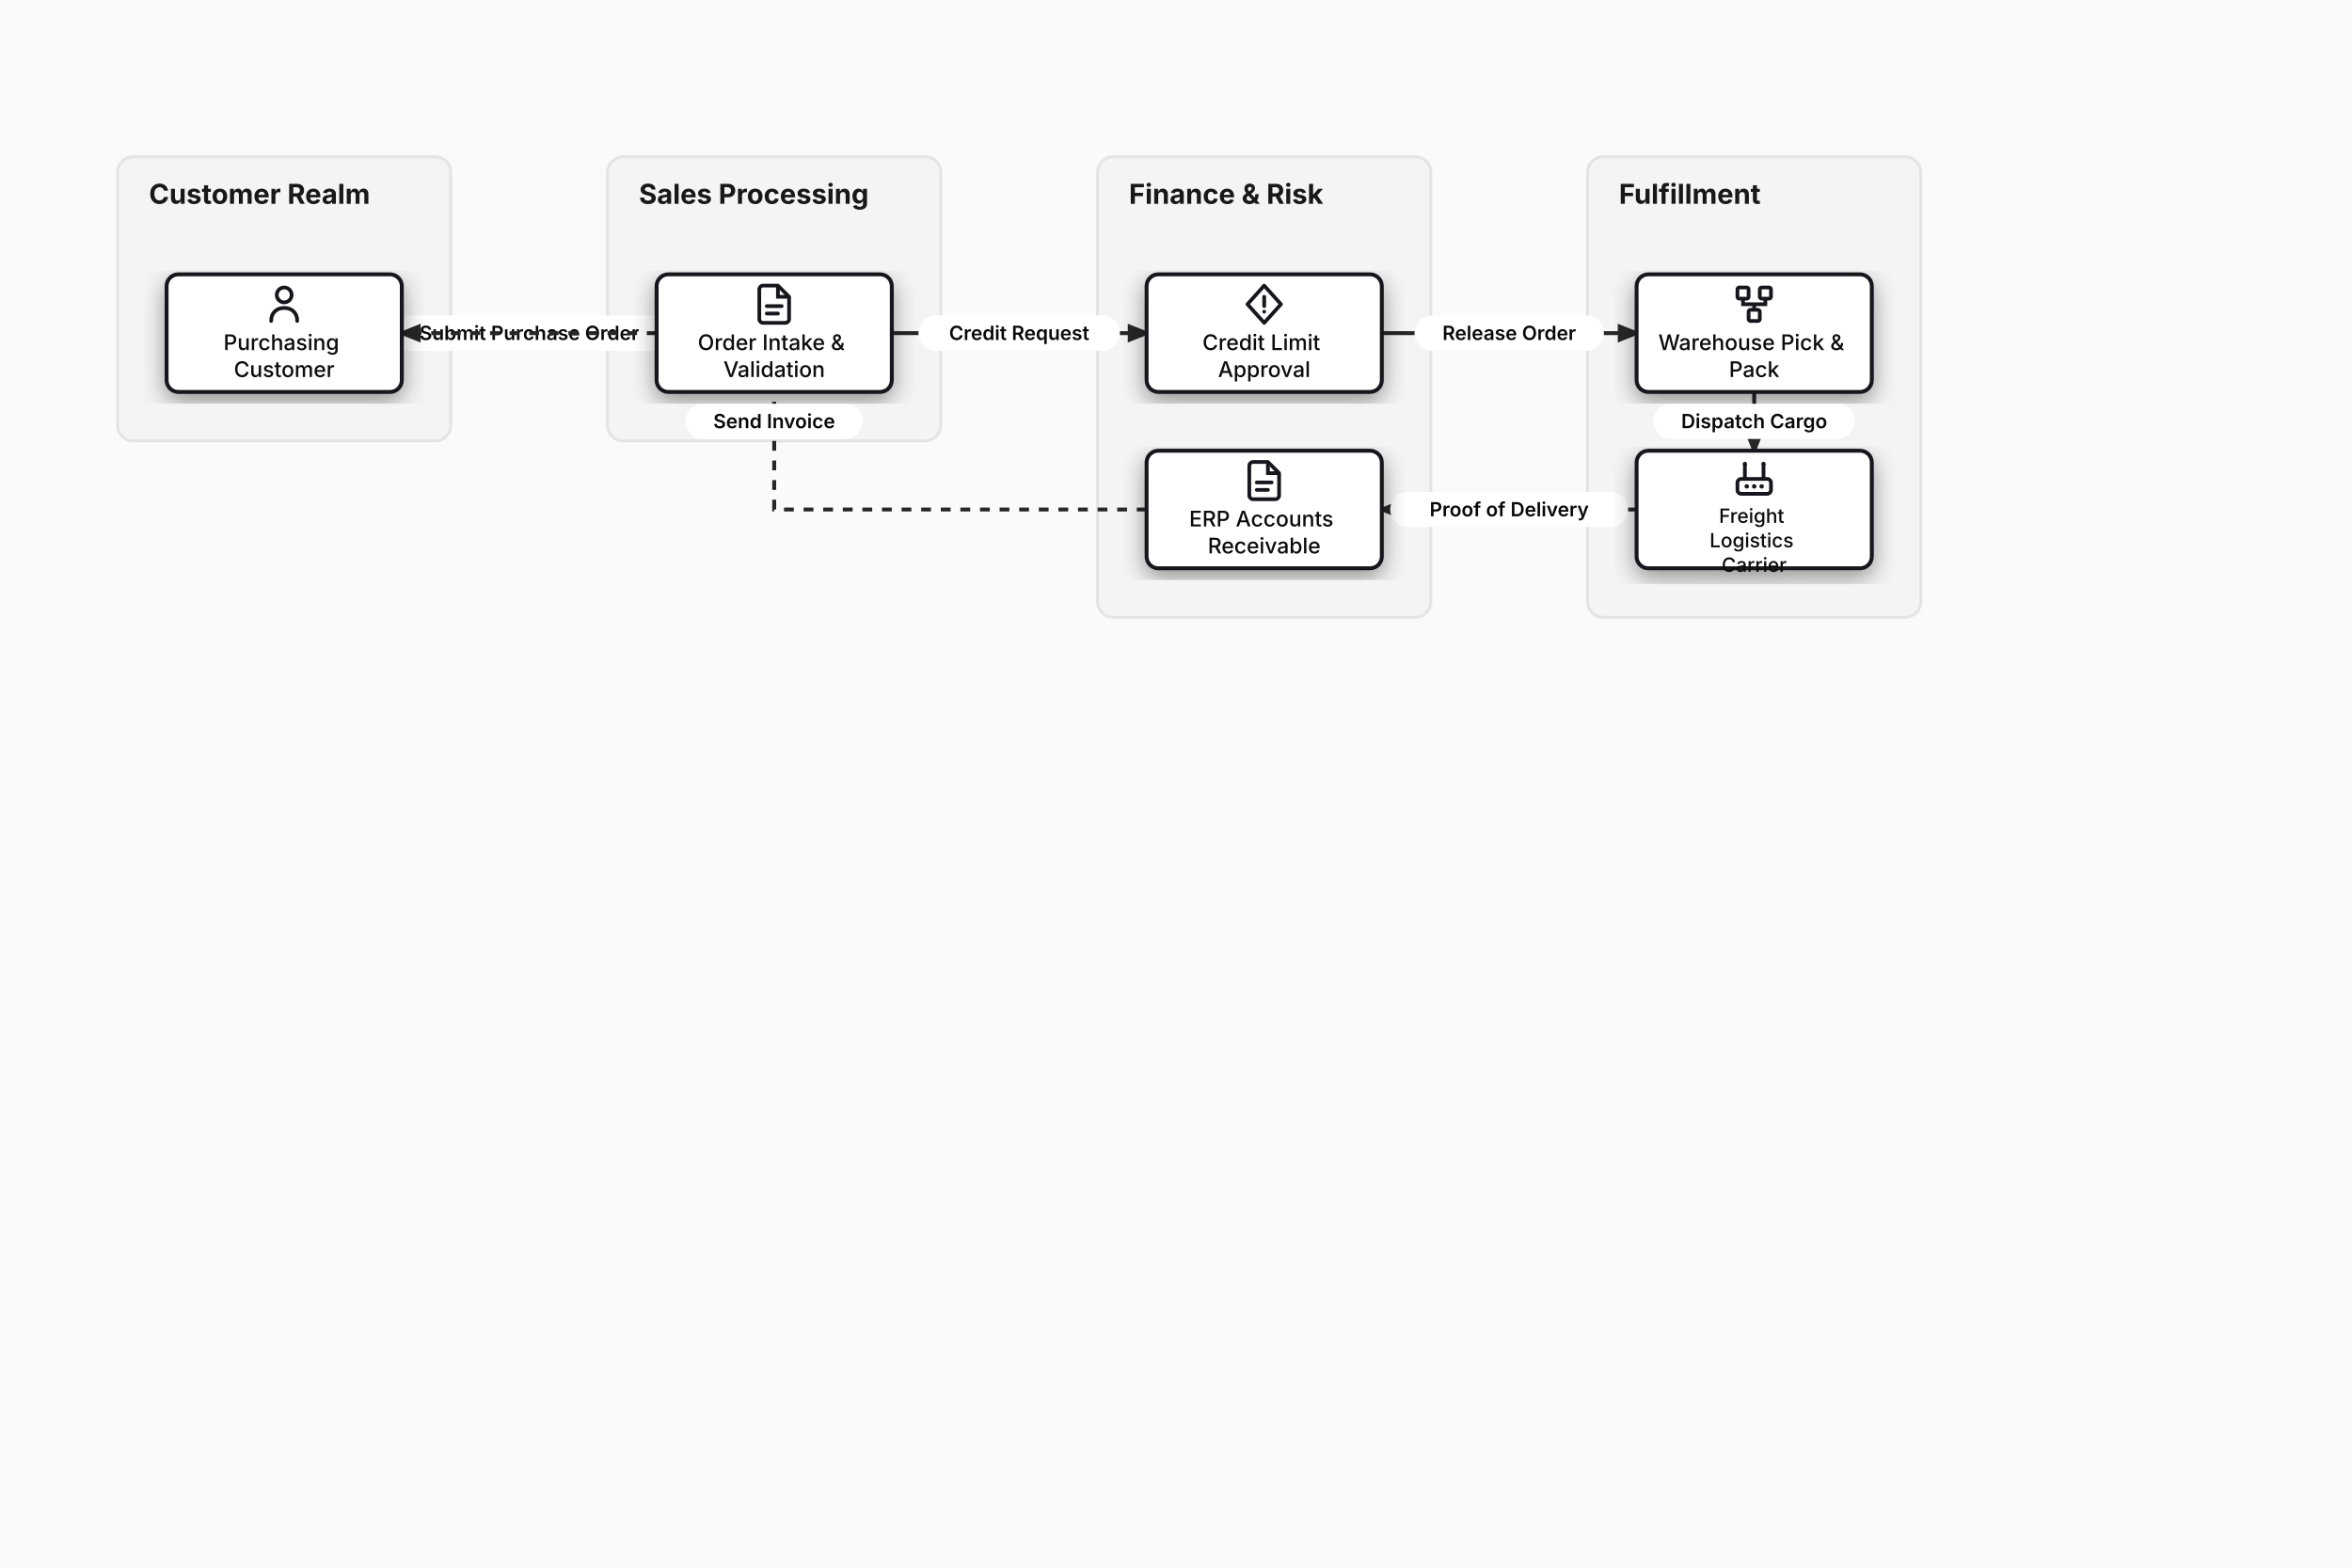
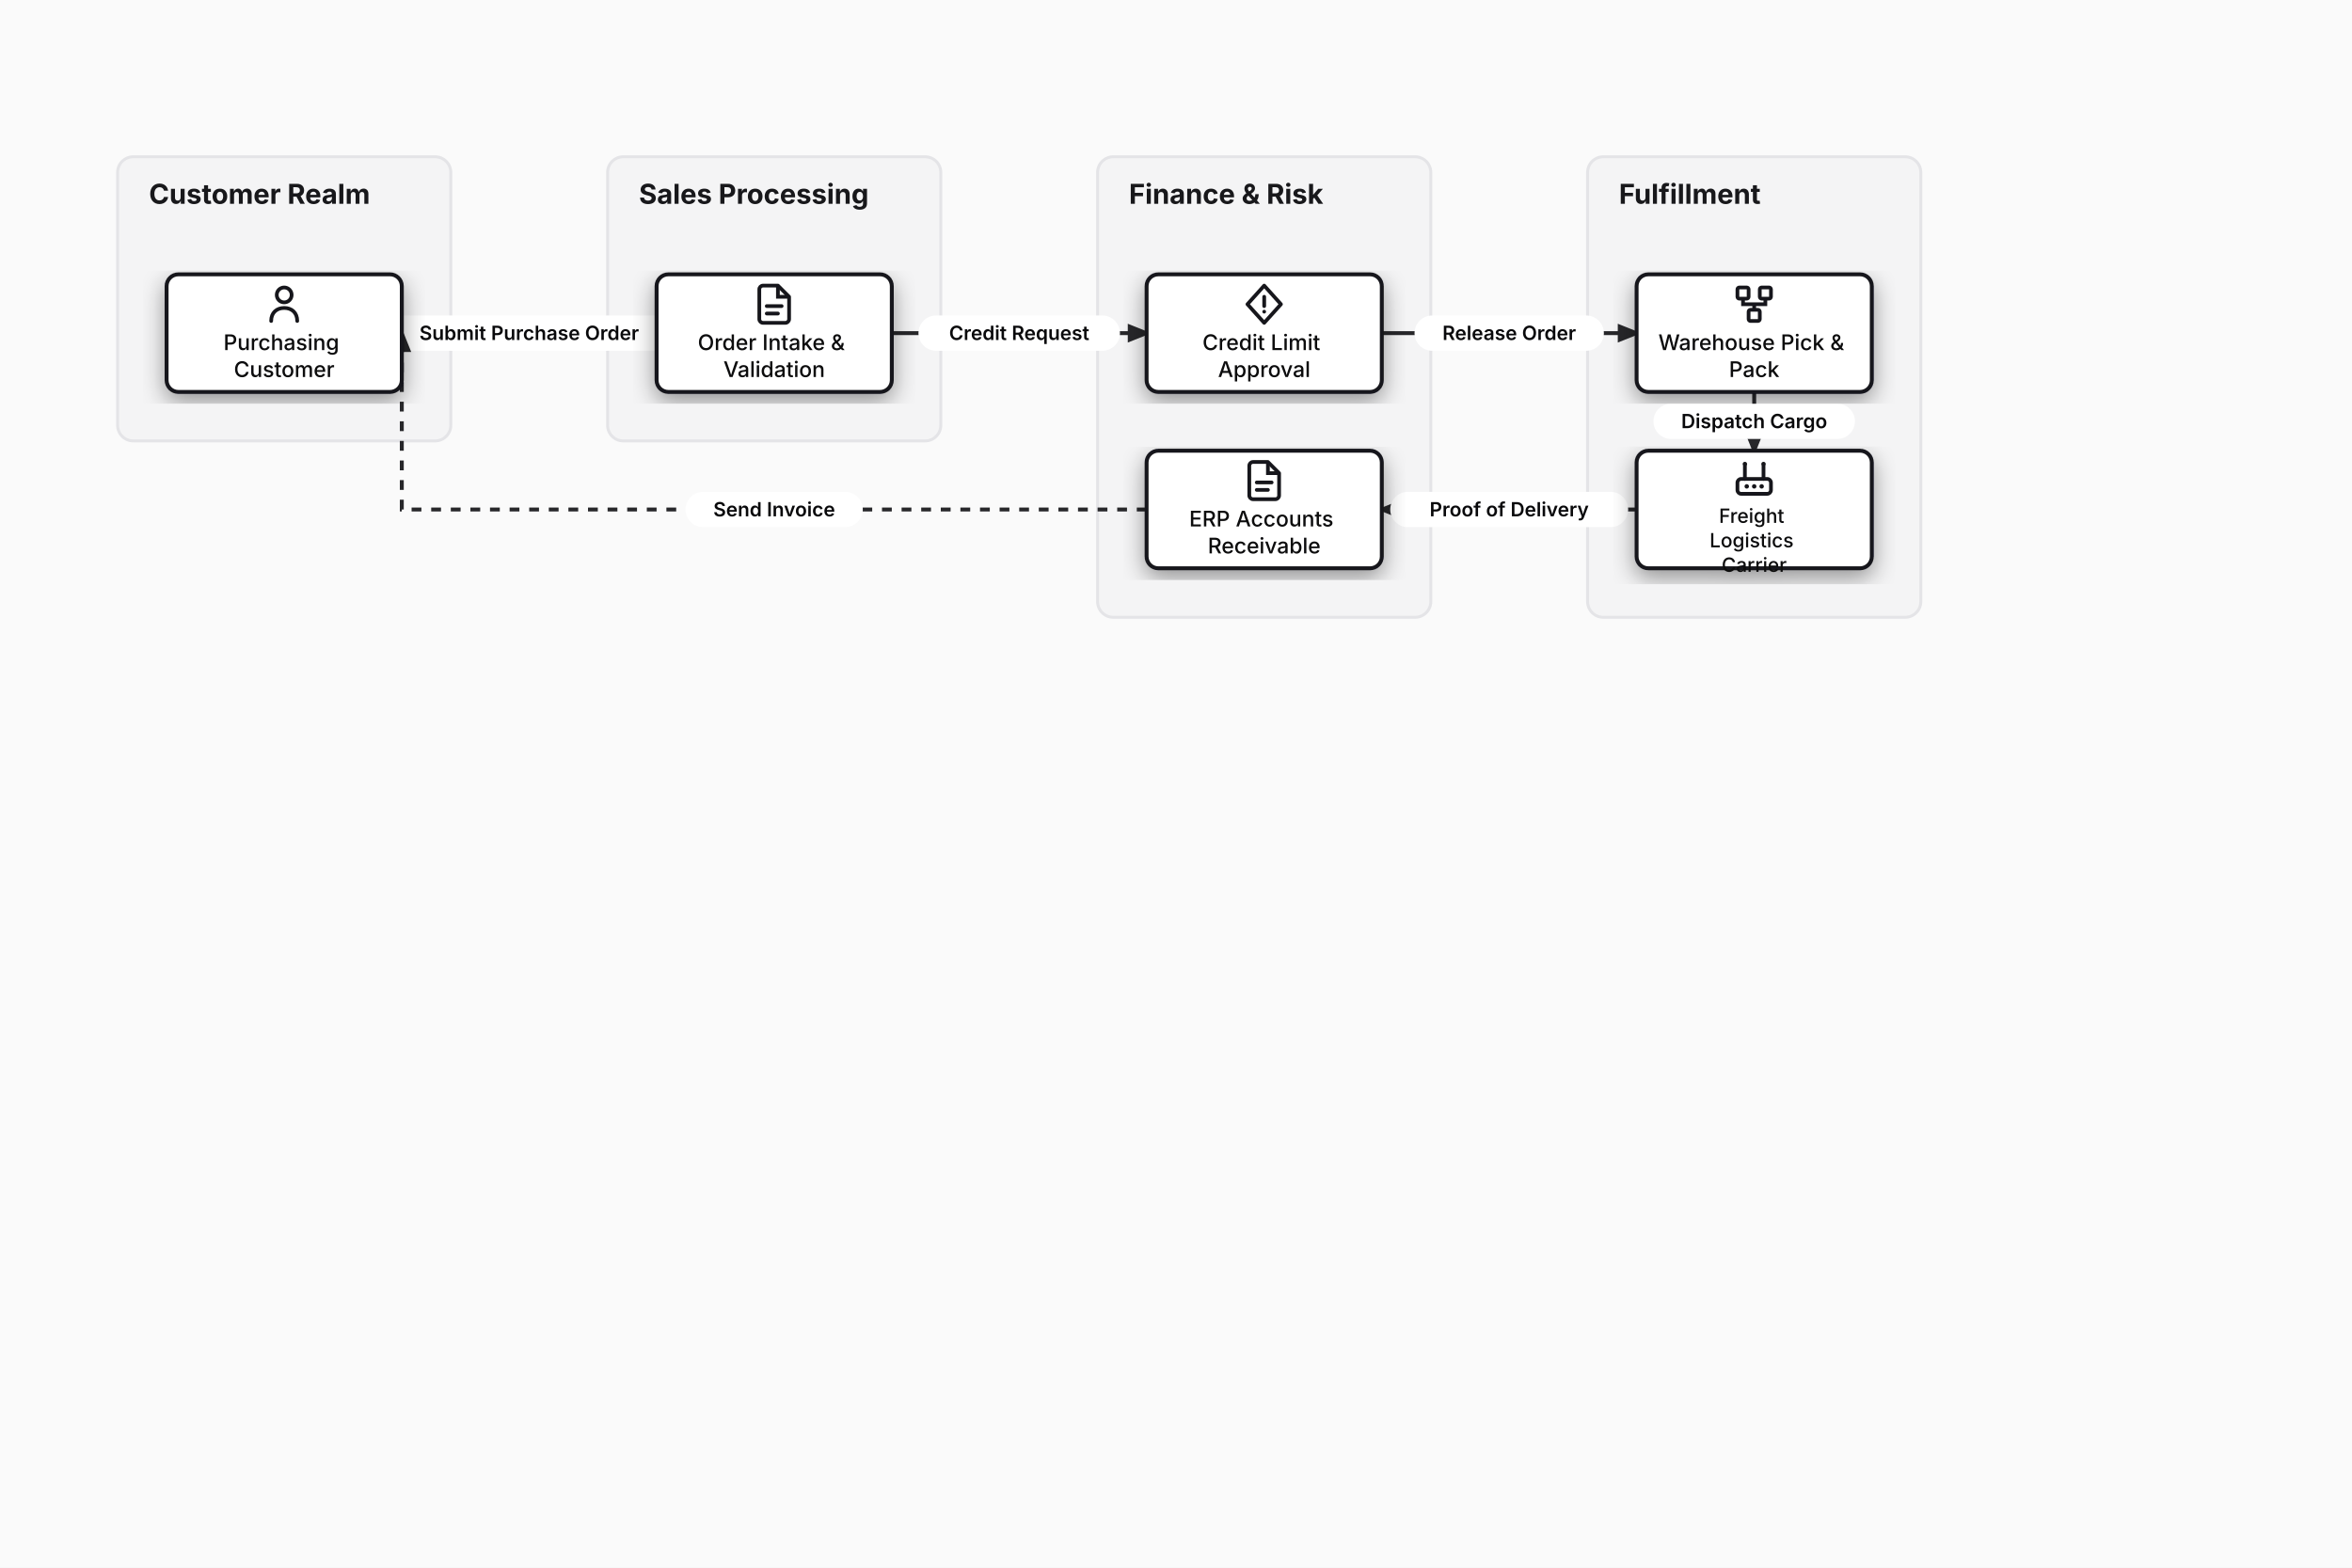
<svg xmlns="http://www.w3.org/2000/svg" viewBox="0 0 1200 800" width="1200" height="800">
  <defs>
    <marker id="arrow" viewBox="0 0 10 10" refX="8" refY="5" markerWidth="6" markerHeight="6" orient="auto-start-reverse">
      <path d="M 0 1 L 10 5 L 0 9 z" fill="#18181B" />
    </marker>
    <marker id="arrow-tail" viewBox="0 0 10 10" refX="2" refY="5" markerWidth="6" markerHeight="6" orient="auto">
      <path d="M 10 1 L 0 5 L 10 9 z" fill="#18181B" />
    </marker>
    <marker id="arrow-27272A" viewBox="0 0 10 10" refX="8" refY="5" markerWidth="6" markerHeight="6" orient="auto-start-reverse">
      <path d="M 0 1 L 10 5 L 0 9 z" fill="#27272A" />
    </marker>
    <marker id="arrow-27272A-tail" viewBox="0 0 10 10" refX="2" refY="5" markerWidth="6" markerHeight="6" orient="auto">
      <path d="M 10 1 L 0 5 L 10 9 z" fill="#27272A" />
    </marker>
    <filter id="shadow" x="-10%" y="-10%" width="120%" height="120%">
      <feDropShadow dx="0" dy="4" stdDeviation="6" flood-color="#000000" flood-opacity="0.4" />
    </filter>
  </defs>
  <rect width="100%" height="100%" fill="#FAFAFA" />
  <g id="group_1">
    <rect x="60.0" y="80.0" width="170.0" height="145.0" rx="8" fill="#F4F4F5" stroke="#E4E4E7" stroke-width="1.5" />
    <text x="76.0" y="104.0" fill="#18181B" font-family="Inter, -apple-system, BlinkMacSystemFont, 'Segoe UI', Roboto, sans-serif" font-size="14" font-weight="bold">Customer Realm</text>
  </g>
  <g id="group_2">
    <rect x="310.0" y="80.0" width="170.0" height="145.0" rx="8" fill="#F4F4F5" stroke="#E4E4E7" stroke-width="1.5" />
    <text x="326.0" y="104.0" fill="#18181B" font-family="Inter, -apple-system, BlinkMacSystemFont, 'Segoe UI', Roboto, sans-serif" font-size="14" font-weight="bold">Sales Processing</text>
  </g>
  <g id="group_3">
    <rect x="560.0" y="80.0" width="170.0" height="235.0" rx="8" fill="#F4F4F5" stroke="#E4E4E7" stroke-width="1.5" />
    <text x="576.0" y="104.0" fill="#18181B" font-family="Inter, -apple-system, BlinkMacSystemFont, 'Segoe UI', Roboto, sans-serif" font-size="14" font-weight="bold">Finance &amp; Risk</text>
  </g>
  <g id="group_4">
    <rect x="810.0" y="80.0" width="170.0" height="235.0" rx="8" fill="#F4F4F5" stroke="#E4E4E7" stroke-width="1.5" />
    <text x="826.0" y="104.0" fill="#18181B" font-family="Inter, -apple-system, BlinkMacSystemFont, 'Segoe UI', Roboto, sans-serif" font-size="14" font-weight="bold">Fulfillment</text>
  </g>
  <path d="M 205.0 170.0 L 335.0 170.0" fill="none" stroke="#27272A" stroke-width="2" marker-end="url(#arrow-27272A)" />
  <g class="badge">
    <rect x="196.9" y="161.0" width="146.2" height="18.0" rx="9.0" fill="#FFFFFF" />
    <text x="270.0" y="173.5" fill="#09090B" font-size="10.0" font-family="Inter, -apple-system, BlinkMacSystemFont, 'Segoe UI', Roboto, sans-serif" font-weight="600" text-anchor="middle">Submit Purchase Order</text>
  </g>
  <path d="M 455.0 170.0 L 585.0 170.0" fill="none" stroke="#27272A" stroke-width="2" marker-end="url(#arrow-27272A)" />
  <g class="badge">
    <rect x="468.6" y="161.0" width="102.8" height="18.0" rx="9.0" fill="#FFFFFF" />
    <text x="520.0" y="173.5" fill="#09090B" font-size="10.0" font-family="Inter, -apple-system, BlinkMacSystemFont, 'Segoe UI', Roboto, sans-serif" font-weight="600" text-anchor="middle">Credit Request</text>
  </g>
  <path d="M 705.0 170.0 L 835.0 170.0" fill="none" stroke="#27272A" stroke-width="2" marker-end="url(#arrow-27272A)" />
  <g class="badge">
    <rect x="721.7" y="161.0" width="96.6" height="18.0" rx="9.0" fill="#FFFFFF" />
    <text x="770.0" y="173.5" fill="#09090B" font-size="10.0" font-family="Inter, -apple-system, BlinkMacSystemFont, 'Segoe UI', Roboto, sans-serif" font-weight="600" text-anchor="middle">Release Order</text>
  </g>
  <path d="M 895.0 200.0 L 895.0 230.0" fill="none" stroke="#27272A" stroke-width="2" marker-end="url(#arrow-27272A)" />
  <g class="badge">
    <rect x="843.6" y="206.0" width="102.8" height="18.0" rx="9.0" fill="#FFFFFF" />
    <text x="895.0" y="218.5" fill="#09090B" font-size="10.0" font-family="Inter, -apple-system, BlinkMacSystemFont, 'Segoe UI', Roboto, sans-serif" font-weight="600" text-anchor="middle">Dispatch Cargo</text>
  </g>
  <path d="M 835.0 260.0 L 705.0 260.0" fill="none" stroke="#27272A" stroke-width="2" marker-end="url(#arrow-27272A)" />
  <g class="badge">
    <rect x="709.3" y="251.0" width="121.4" height="18.0" rx="9.0" fill="#FFFFFF" />
    <text x="770.0" y="263.5" fill="#09090B" font-size="10.0" font-family="Inter, -apple-system, BlinkMacSystemFont, 'Segoe UI', Roboto, sans-serif" font-weight="600" text-anchor="middle">Proof of Delivery</text>
  </g>
-   <path d="M 585.0 260.0 L 395.0 260.0 L 395.0 170.0 L 205.0 170.0" fill="none" stroke="#27272A" stroke-width="2" stroke-dasharray="5,5" marker-end="url(#arrow-27272A)" />
+   <path d="M 585.0 260.0 L 205.0 260.0 L 205.0 170.0" fill="none" stroke="#27272A" stroke-width="2" stroke-dasharray="5,5" marker-end="url(#arrow-27272A)" />
  <g class="badge">
-     <rect x="349.8" y="206.0" width="90.4" height="18.0" rx="9.0" fill="#FFFFFF" />
-     <text x="395.0" y="218.5" fill="#09090B" font-size="10.0" font-family="Inter, -apple-system, BlinkMacSystemFont, 'Segoe UI', Roboto, sans-serif" font-weight="600" text-anchor="middle">Send Invoice</text>
+     <rect x="349.8" y="251.0" width="90.4" height="18.0" rx="9.0" fill="#FFFFFF" />
+     <text x="395.0" y="263.5" fill="#09090B" font-size="10.0" font-family="Inter, -apple-system, BlinkMacSystemFont, 'Segoe UI', Roboto, sans-serif" font-weight="600" text-anchor="middle">Send Invoice</text>
  </g>
  <g id="customer" filter="url(#shadow)">
    <rect x="85.0" y="140.0" width="120.0" height="60.0" rx="6.0" fill="#FFFFFF" stroke="#18181B" stroke-width="2.0" />
    <g class="icon icon-user" transform="translate(133.6, 143.85) scale(0.95)">
      <circle cx="12" cy="7" r="4" fill="none" stroke="#18181B" stroke-width="2.0" />
      <path d="M 5 21 C 5 16.5 8 14 12 14 C 16 14 19 16.5 19 21" fill="none" stroke="#18181B" stroke-width="2.0" stroke-linecap="round" />
    </g>
    <text x="145.0" y="178.65" text-anchor="middle" fill="#09090B" font-family="Inter, -apple-system, BlinkMacSystemFont, 'Segoe UI', Roboto, sans-serif" font-size="11.0" font-weight="500">
      <tspan x="145.0" dy="0">Purchasing</tspan>
      <tspan x="145.0" dy="13.75">Customer</tspan>
    </text>
  </g>
  <g id="order_entry" filter="url(#shadow)">
    <rect x="335.0" y="140.0" width="120.0" height="60.0" rx="6.0" fill="#FFFFFF" stroke="#18181B" stroke-width="2.0" />
    <g class="icon icon-document" transform="translate(383.6, 143.85) scale(0.95)">
      <path d="M 14 2 H 6 A 2 2 0 0 0 4 4 V 20 A 2 2 0 0 0 6 22 H 18 A 2 2 0 0 0 20 20 V 8 Z" fill="none" stroke="#18181B" stroke-width="2.0" stroke-linejoin="round" />
      <polyline points="14,2 14,8 20,8" fill="none" stroke="#18181B" stroke-width="2.0" />
      <line x1="8" y1="13" x2="16" y2="13" stroke="#18181B" stroke-width="2.0" stroke-linecap="round" />
      <line x1="8" y1="17" x2="14" y2="17" stroke="#18181B" stroke-width="2.0" stroke-linecap="round" />
    </g>
    <text x="395.0" y="178.65" text-anchor="middle" fill="#09090B" font-family="Inter, -apple-system, BlinkMacSystemFont, 'Segoe UI', Roboto, sans-serif" font-size="11.0" font-weight="500">
      <tspan x="395.0" dy="0">Order Intake &amp;</tspan>
      <tspan x="395.0" dy="13.75">Validation</tspan>
    </text>
  </g>
  <g id="credit_check" filter="url(#shadow)">
    <rect x="585.0" y="140.0" width="120.0" height="60.0" rx="6.0" fill="#FFFFFF" stroke="#18181B" stroke-width="2.0" />
    <g class="icon icon-decision" transform="translate(633.6, 143.85) scale(0.95)">
      <path d="M 12 2 L 21 12 L 12 22 L 3 12 Z" fill="none" stroke="#18181B" stroke-width="2.0" stroke-linejoin="round" />
      <line x1="12" y1="8" x2="12" y2="13" stroke="#18181B" stroke-width="2.0" stroke-linecap="round" />
      <circle cx="12" cy="16" r="1" fill="#18181B" />
    </g>
    <text x="645.0" y="178.65" text-anchor="middle" fill="#09090B" font-family="Inter, -apple-system, BlinkMacSystemFont, 'Segoe UI', Roboto, sans-serif" font-size="11.0" font-weight="500">
      <tspan x="645.0" dy="0">Credit Limit</tspan>
      <tspan x="645.0" dy="13.75">Approval</tspan>
    </text>
  </g>
  <g id="invoice" filter="url(#shadow)">
    <rect x="585.0" y="230.0" width="120.0" height="60.0" rx="6.0" fill="#FFFFFF" stroke="#18181B" stroke-width="2.0" />
    <g class="icon icon-document" transform="translate(633.6, 233.85) scale(0.95)">
      <path d="M 14 2 H 6 A 2 2 0 0 0 4 4 V 20 A 2 2 0 0 0 6 22 H 18 A 2 2 0 0 0 20 20 V 8 Z" fill="none" stroke="#18181B" stroke-width="2.0" stroke-linejoin="round" />
      <polyline points="14,2 14,8 20,8" fill="none" stroke="#18181B" stroke-width="2.0" />
      <line x1="8" y1="13" x2="16" y2="13" stroke="#18181B" stroke-width="2.0" stroke-linecap="round" />
      <line x1="8" y1="17" x2="14" y2="17" stroke="#18181B" stroke-width="2.0" stroke-linecap="round" />
    </g>
    <text x="645.0" y="268.65" text-anchor="middle" fill="#09090B" font-family="Inter, -apple-system, BlinkMacSystemFont, 'Segoe UI', Roboto, sans-serif" font-size="11.0" font-weight="500">
      <tspan x="645.0" dy="0">ERP Accounts</tspan>
      <tspan x="645.0" dy="13.75">Receivable</tspan>
    </text>
  </g>
  <g id="warehouse" filter="url(#shadow)">
    <rect x="835.0" y="140.0" width="120.0" height="60.0" rx="6.0" fill="#FFFFFF" stroke="#18181B" stroke-width="2.0" />
    <g class="icon icon-workflow" transform="translate(883.6, 143.85) scale(0.95)">
      <rect x="3" y="3" width="6" height="6" rx="1" fill="none" stroke="#18181B" stroke-width="2.0" />
      <rect x="15" y="3" width="6" height="6" rx="1" fill="none" stroke="#18181B" stroke-width="2.0" />
      <rect x="9" y="15" width="6" height="6" rx="1" fill="none" stroke="#18181B" stroke-width="2.0" />
      <path d="M 6 9 V 12 H 12 V 15 M 18 9 V 12 H 12" fill="none" stroke="#18181B" stroke-width="2.0" />
    </g>
    <text x="895.0" y="178.65" text-anchor="middle" fill="#09090B" font-family="Inter, -apple-system, BlinkMacSystemFont, 'Segoe UI', Roboto, sans-serif" font-size="11.0" font-weight="500">
      <tspan x="895.0" dy="0">Warehouse Pick &amp;</tspan>
      <tspan x="895.0" dy="13.75">Pack</tspan>
    </text>
  </g>
  <g id="shipping" filter="url(#shadow)">
    <rect x="835.0" y="230.0" width="120.0" height="60.0" rx="6.0" fill="#FFFFFF" stroke="#18181B" stroke-width="2.0" />
    <g class="icon icon-router" transform="translate(883.6, 233.0) scale(0.95)">
      <rect x="3" y="12" width="18" height="8" rx="2" fill="none" stroke="#18181B" stroke-width="2.0" />
      <line x1="7" y1="12" x2="7" y2="5" stroke="#18181B" stroke-width="2.0" stroke-linecap="round" />
      <line x1="17" y1="12" x2="17" y2="5" stroke="#18181B" stroke-width="2.0" stroke-linecap="round" />
      <circle cx="7" cy="4" r="1.2" fill="#18181B" />
      <circle cx="17" cy="4" r="1.2" fill="#18181B" />
      <circle cx="8" cy="16" r="1.2" fill="#18181B" />
      <circle cx="12" cy="16" r="1.2" fill="#18181B" />
      <circle cx="16" cy="16" r="1.2" fill="#18181B" />
    </g>
    <text x="895.0" y="266.8" text-anchor="middle" fill="#09090B" font-family="Inter, -apple-system, BlinkMacSystemFont, 'Segoe UI', Roboto, sans-serif" font-size="10.0" font-weight="500">
      <tspan x="895.0" dy="0">Freight</tspan>
      <tspan x="895.0" dy="12.5">Logistics</tspan>
      <tspan x="895.0" dy="12.5">Carrier</tspan>
    </text>
  </g>
</svg>
